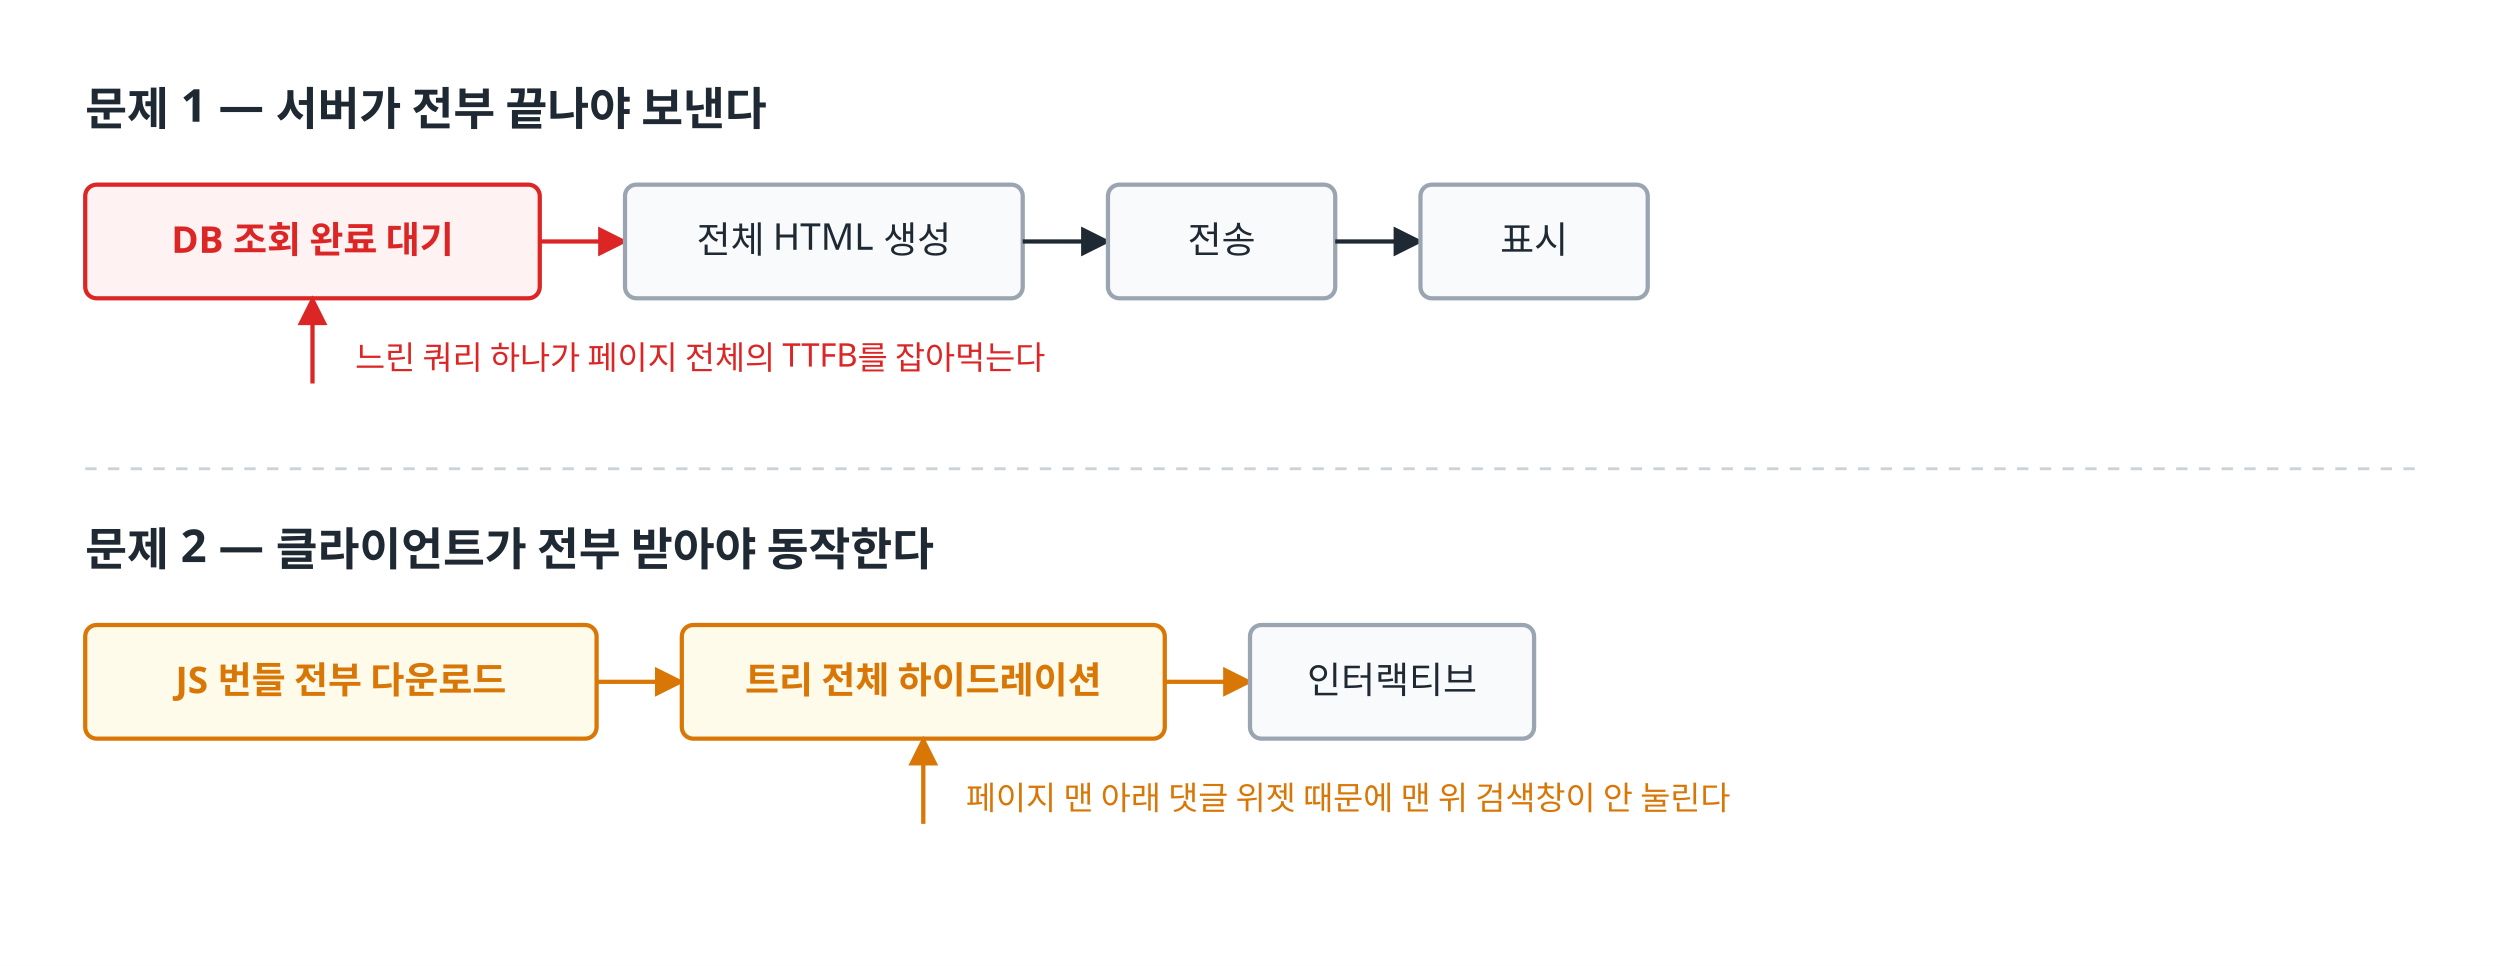
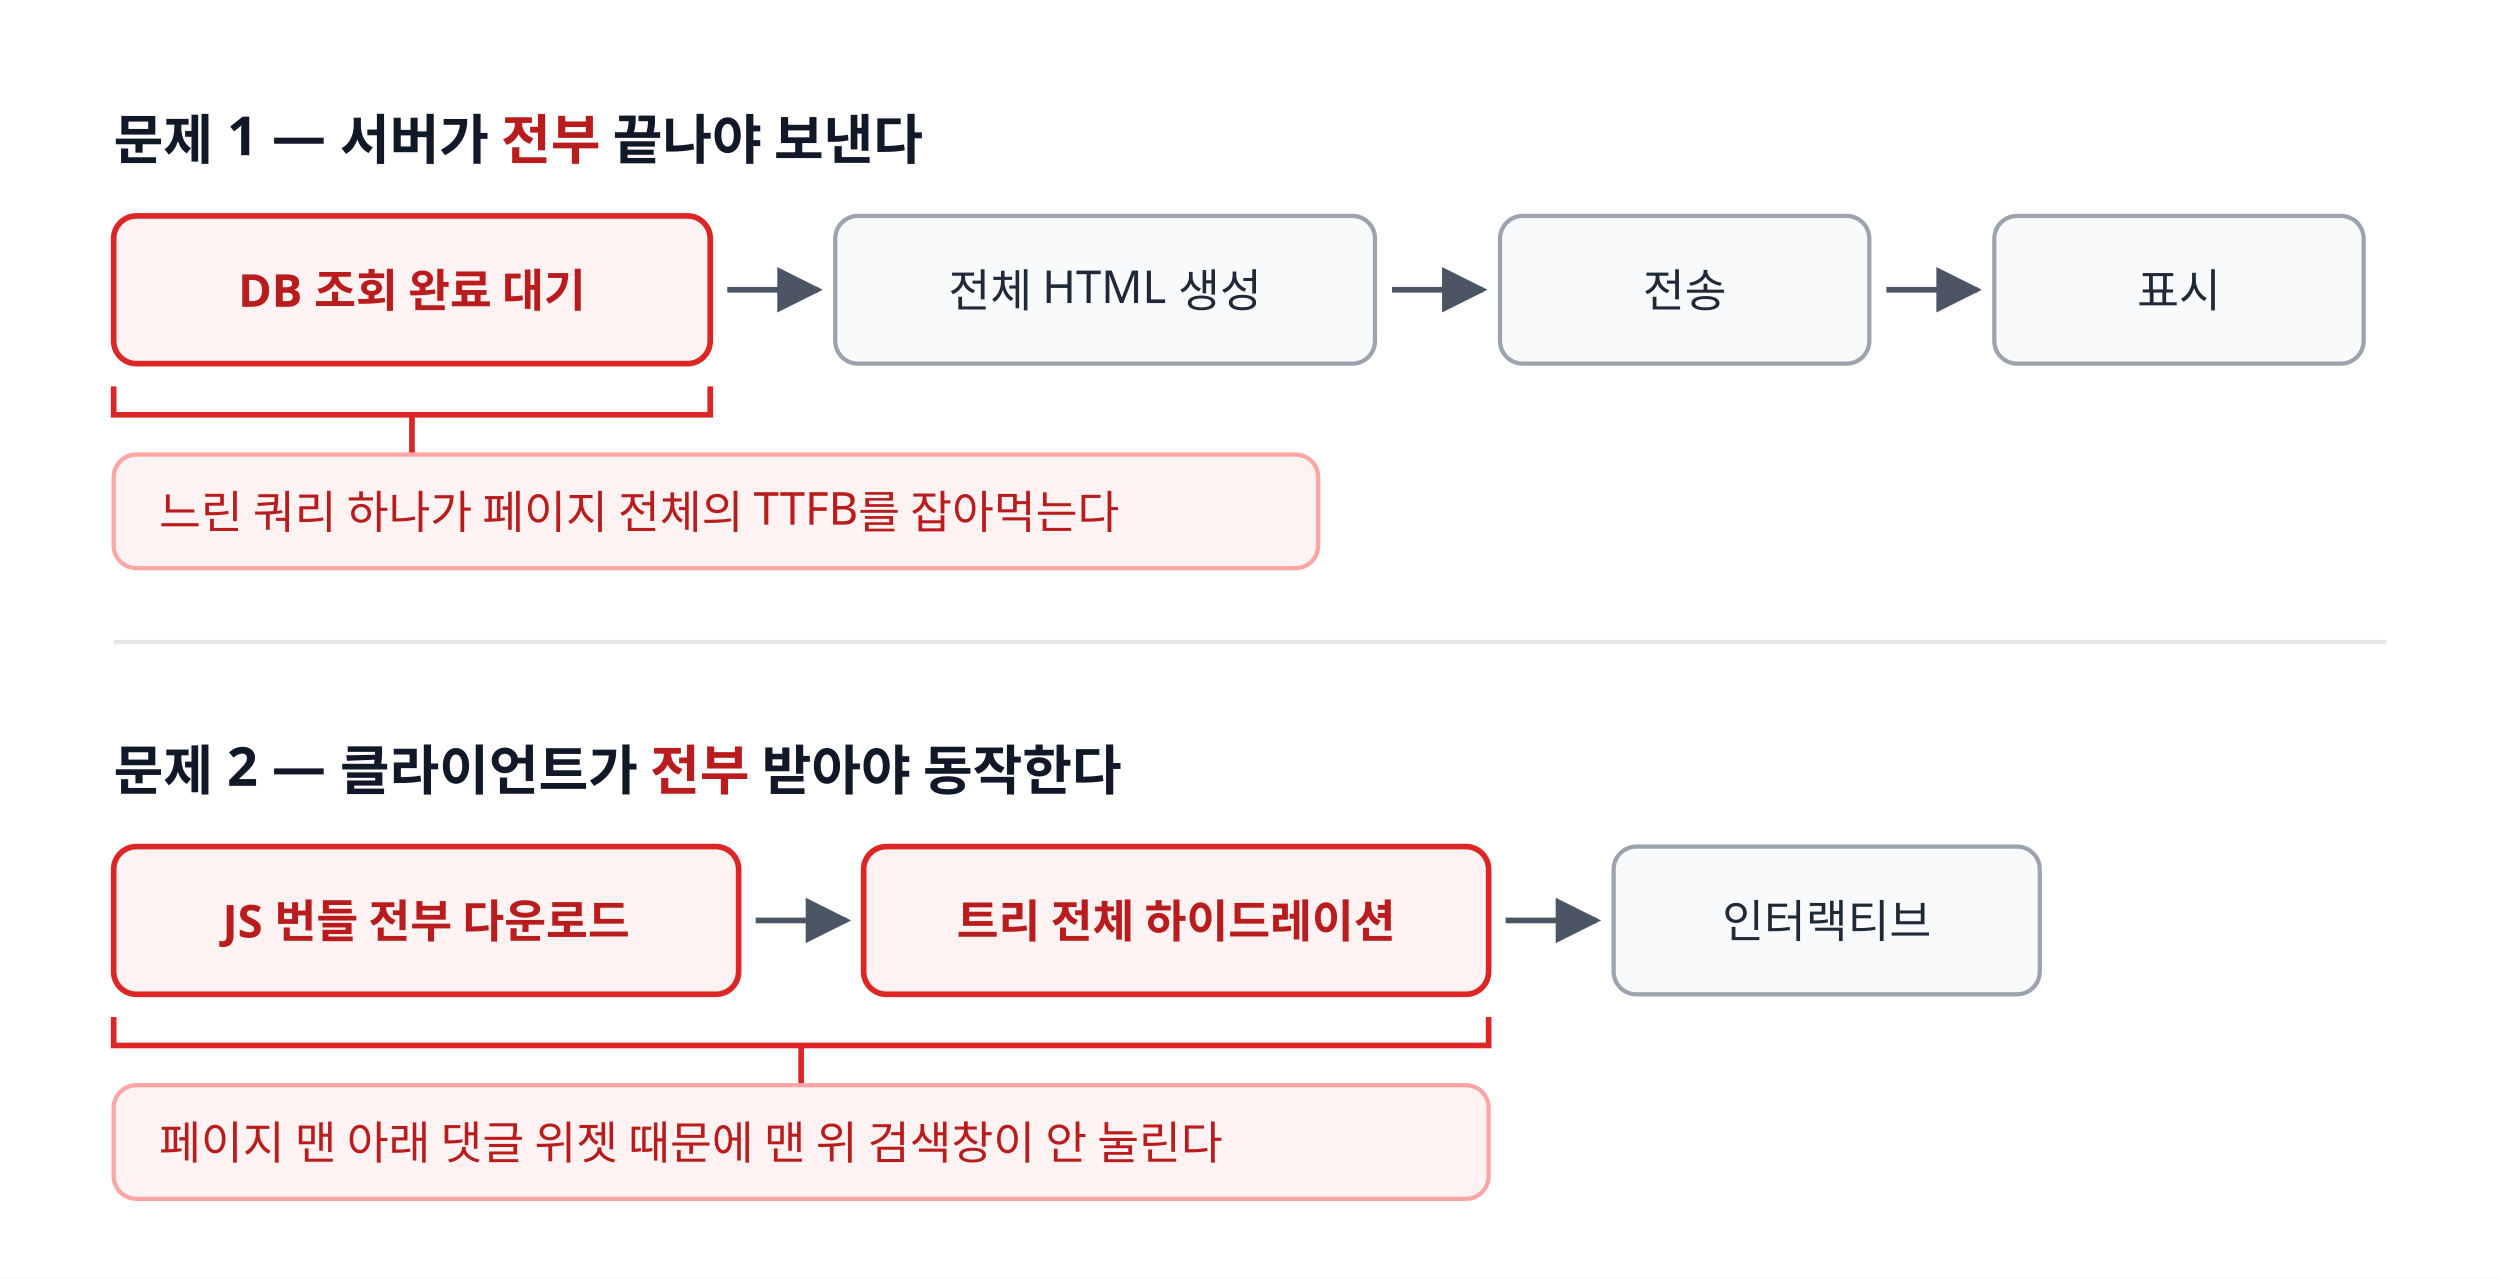
- <svg xmlns="http://www.w3.org/2000/svg" viewBox="0 0 880 340" width="880" height="340" font-family="'Malgun Gothic','Apple SD Gothic Neo','Noto Sans KR','Segoe UI',sans-serif" role="img" aria-labelledby="t d">
+ <svg xmlns="http://www.w3.org/2000/svg" viewBox="0 0 880 450" width="880" height="450" font-family="'Malgun Gothic','Apple SD Gothic Neo','Noto Sans KR','Segoe UI',sans-serif" role="img" aria-labelledby="t d">
+   <rect width="880" height="450" fill="#ffffff" />
  <defs>
-     <marker id="a-red" viewBox="0 0 10 10" refX="9" refY="5" markerWidth="7" markerHeight="7" orient="auto-start-reverse">
-       <path d="M0,0 L10,5 L0,10 z" fill="#dc2626" />
-     </marker>
-     <marker id="a-amber" viewBox="0 0 10 10" refX="9" refY="5" markerWidth="7" markerHeight="7" orient="auto-start-reverse">
-       <path d="M0,0 L10,5 L0,10 z" fill="#d97706" />
-     </marker>
-     <marker id="a-ink" viewBox="0 0 10 10" refX="9" refY="5" markerWidth="7" markerHeight="7" orient="auto-start-reverse">
-       <path d="M0,0 L10,5 L0,10 z" fill="#1f2933" />
+     <marker id="arr" viewBox="0 0 10 10" refX="9" refY="5" markerWidth="8" markerHeight="8" orient="auto">
+       <path d="M0,0 L10,5 L0,10 z" fill="#4b5563" />
    </marker>
  </defs>
-   <rect width="880" height="340" fill="#ffffff" />
-   <g id="problem-1">
-     <text x="30" y="44" font-size="16" font-weight="bold" fill="#1f2933">문제 1 — 서버가 전부 끝나야 보낸다</text>
-     <rect x="30" y="65" width="160" height="40" rx="4" fill="#fef2f2" stroke="#dc2626" stroke-width="1.5" />
-     <text x="110" y="89" font-size="13" font-weight="bold" fill="#dc2626" text-anchor="middle">DB 조회 완료 대기</text>
-     <path d="M190,85 L220,85" stroke="#dc2626" stroke-width="1.5" fill="none" marker-end="url(#a-red)" />
-     <rect x="220" y="65" width="140" height="40" rx="4" fill="#f8fafc" stroke="#9aa5b1" stroke-width="1.5" />
-     <text x="290" y="89" font-size="13" fill="#1f2933" text-anchor="middle">전체 HTML 생성</text>
-     <path d="M360,85 L390,85" stroke="#1f2933" stroke-width="1.5" fill="none" marker-end="url(#a-ink)" />
-     <rect x="390" y="65" width="80" height="40" rx="4" fill="#f8fafc" stroke="#9aa5b1" stroke-width="1.5" />
-     <text x="430" y="89" font-size="13" fill="#1f2933" text-anchor="middle">전송</text>
-     <path d="M470,85 L500,85" stroke="#1f2933" stroke-width="1.5" fill="none" marker-end="url(#a-ink)" />
-     <rect x="500" y="65" width="80" height="40" rx="4" fill="#f8fafc" stroke="#9aa5b1" stroke-width="1.5" />
-     <text x="540" y="89" font-size="13" fill="#1f2933" text-anchor="middle">표시</text>
-     <path d="M110,135 L110,105" stroke="#dc2626" stroke-width="1.5" fill="none" marker-end="url(#a-red)" />
-     <text x="125" y="130" font-size="11.5" fill="#dc2626">느린 쿼리 하나가 페이지 전체의 TTFB를 잡아먹는다</text>
-   </g>
-   <line x1="30" y1="165" x2="850" y2="165" stroke="#cbd2d9" stroke-width="1" stroke-dasharray="4 4" />
-   <g id="problem-2">
-     <text x="30" y="199" font-size="16" font-weight="bold" fill="#1f2933">문제 2 — 클라이언트가 전부 받아야 동작한다</text>
-     <rect x="30" y="220" width="180" height="40" rx="4" fill="#fffbeb" stroke="#d97706" stroke-width="1.5" />
-     <text x="120" y="244" font-size="13" font-weight="bold" fill="#d97706" text-anchor="middle">JS 번들 전부 다운로드</text>
-     <path d="M210,240 L240,240" stroke="#d97706" stroke-width="1.5" fill="none" marker-end="url(#a-amber)" />
-     <rect x="240" y="220" width="170" height="40" rx="4" fill="#fffbeb" stroke="#d97706" stroke-width="1.5" />
-     <text x="325" y="244" font-size="13" font-weight="bold" fill="#d97706" text-anchor="middle">트리 전체 하이드레이션</text>
-     <path d="M410,240 L440,240" stroke="#d97706" stroke-width="1.5" fill="none" marker-end="url(#a-amber)" />
-     <rect x="440" y="220" width="100" height="40" rx="4" fill="#f8fafc" stroke="#9aa5b1" stroke-width="1.5" />
-     <text x="490" y="244" font-size="13" fill="#1f2933" text-anchor="middle">인터랙티브</text>
-     <path d="M325,290 L325,260" stroke="#d97706" stroke-width="1.5" fill="none" marker-end="url(#a-amber)" />
-     <text x="340" y="285" font-size="11.5" fill="#d97706">페이지 맨 아래 댓글 위젯 때문에 맨 위 검색창이 안 눌린다</text>
-   </g>
+   <text x="40" y="56" font-size="19" font-weight="bold" fill="#111827">문제 1 — 서버가 <tspan fill="#b91c1c">전부</tspan> 끝나야 보낸다</text>
+   <rect x="40" y="76" width="210" height="52" rx="8" fill="#fef2f2" stroke="#dc2626" stroke-width="2" />
+   <text x="145" y="108" font-size="16" font-weight="bold" fill="#b91c1c" text-anchor="middle">DB 조회 완료 대기</text>
+   <line x1="256" y1="102" x2="288" y2="102" stroke="#4b5563" stroke-width="2" marker-end="url(#arr)" />
+   <rect x="294" y="76" width="190" height="52" rx="8" fill="#f9fafb" stroke="#9ca3af" stroke-width="1.5" />
+   <text x="389" y="108" font-size="16" fill="#1f2937" text-anchor="middle">전체 HTML 생성</text>
+   <line x1="490" y1="102" x2="522" y2="102" stroke="#4b5563" stroke-width="2" marker-end="url(#arr)" />
+   <rect x="528" y="76" width="130" height="52" rx="8" fill="#f9fafb" stroke="#9ca3af" stroke-width="1.5" />
+   <text x="593" y="108" font-size="16" fill="#1f2937" text-anchor="middle">전송</text>
+   <line x1="664" y1="102" x2="696" y2="102" stroke="#4b5563" stroke-width="2" marker-end="url(#arr)" />
+   <rect x="702" y="76" width="130" height="52" rx="8" fill="#f9fafb" stroke="#9ca3af" stroke-width="1.5" />
+   <text x="767" y="108" font-size="16" fill="#1f2937" text-anchor="middle">표시</text>
+   <path d="M40,136 V146 H250 V136" fill="none" stroke="#dc2626" stroke-width="2" />
+   <line x1="145" y1="146" x2="145" y2="160" stroke="#dc2626" stroke-width="2" />
+   <rect x="40" y="160" width="424" height="40" rx="8" fill="#fef2f2" stroke="#fca5a5" stroke-width="1.5" />
+   <text x="56" y="186" font-size="16" fill="#b91c1c">느린 쿼리 하나가 페이지 전체의 TTFB를 잡아먹는다</text>
+   <line x1="40" y1="226" x2="840" y2="226" stroke="#e5e7eb" stroke-width="1.5" />
+   <text x="40" y="278" font-size="19" font-weight="bold" fill="#111827">문제 2 — 클라이언트가 <tspan fill="#b91c1c">전부</tspan> 받아야 동작한다</text>
+   <rect x="40" y="298" width="220" height="52" rx="8" fill="#fef2f2" stroke="#dc2626" stroke-width="2" />
+   <text x="150" y="330" font-size="16" font-weight="bold" fill="#b91c1c" text-anchor="middle">JS 번들 전부 다운로드</text>
+   <line x1="266" y1="324" x2="298" y2="324" stroke="#4b5563" stroke-width="2" marker-end="url(#arr)" />
+   <rect x="304" y="298" width="220" height="52" rx="8" fill="#fef2f2" stroke="#dc2626" stroke-width="2" />
+   <text x="414" y="330" font-size="16" font-weight="bold" fill="#b91c1c" text-anchor="middle">트리 전체 하이드레이션</text>
+   <line x1="530" y1="324" x2="562" y2="324" stroke="#4b5563" stroke-width="2" marker-end="url(#arr)" />
+   <rect x="568" y="298" width="150" height="52" rx="8" fill="#f9fafb" stroke="#9ca3af" stroke-width="1.5" />
+   <text x="643" y="330" font-size="16" fill="#1f2937" text-anchor="middle">인터랙티브</text>
+   <path d="M40,358 V368 H524 V358" fill="none" stroke="#dc2626" stroke-width="2" />
+   <line x1="282" y1="368" x2="282" y2="382" stroke="#dc2626" stroke-width="2" />
+   <rect x="40" y="382" width="484" height="40" rx="8" fill="#fef2f2" stroke="#fca5a5" stroke-width="1.5" />
+   <text x="56" y="408" font-size="16" fill="#b91c1c">페이지 맨 아래 댓글 위젯 때문에 맨 위 검색창이 안 눌린다</text>
</svg>
